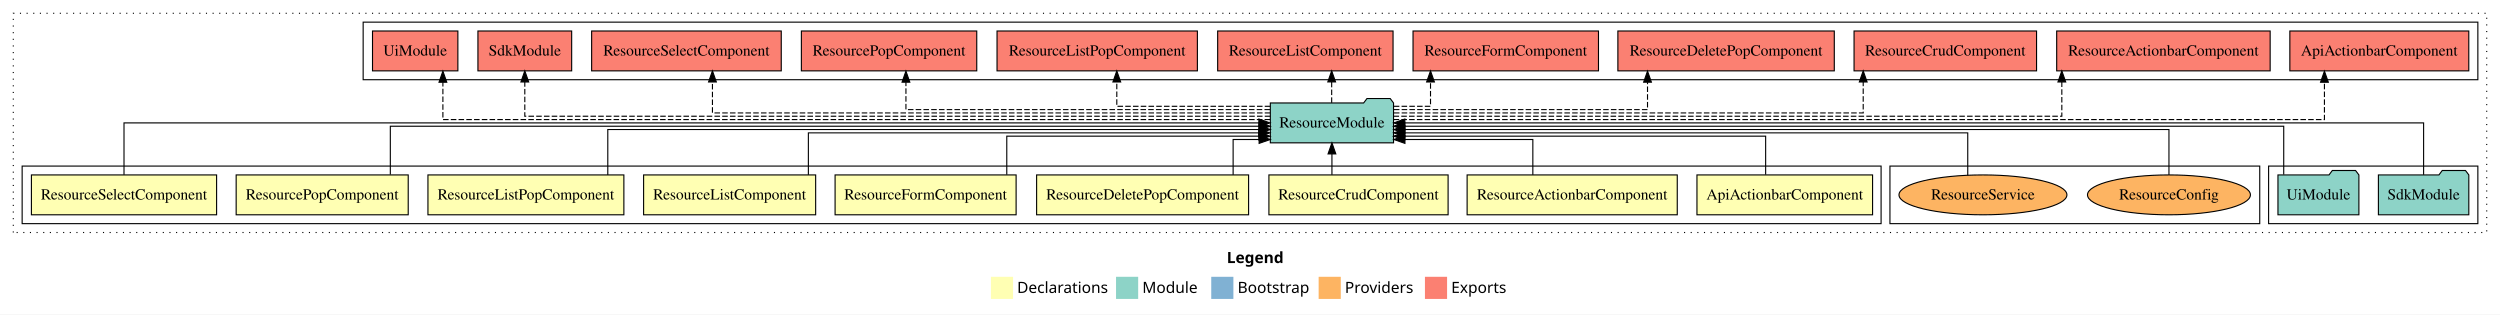
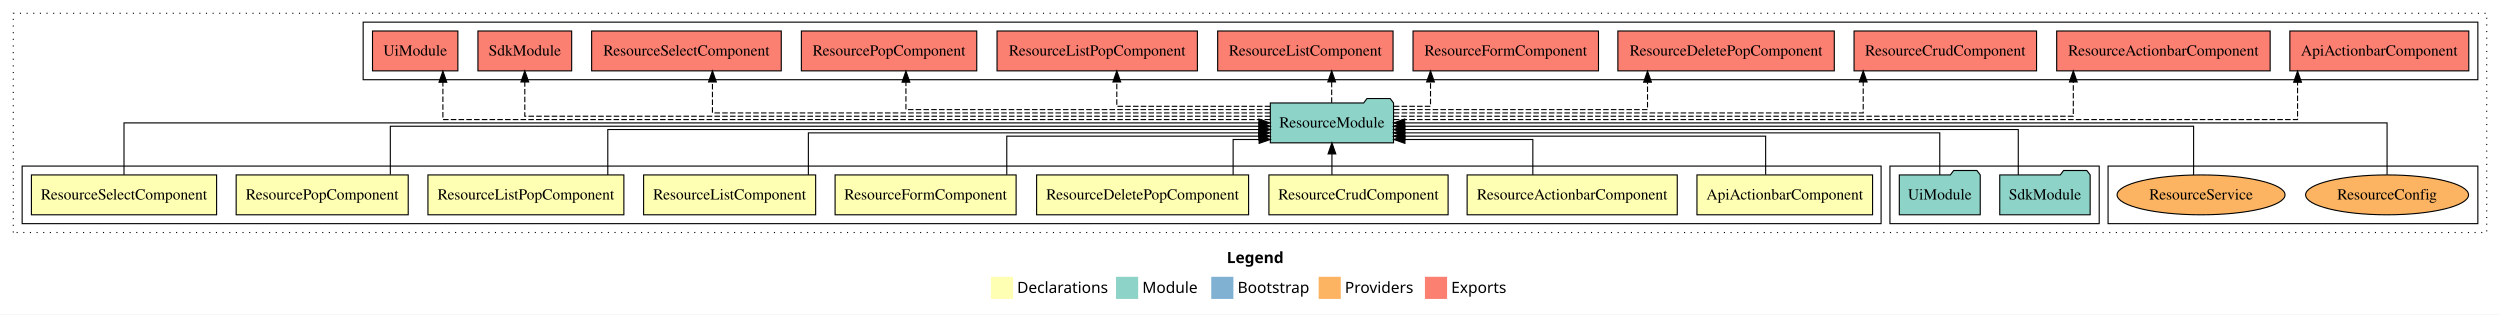
<svg xmlns="http://www.w3.org/2000/svg" width="2258pt" height="284pt" viewBox="0.00 0.00 2258.00 284.00">
  <g id="graph0" class="graph" transform="scale(1 1) rotate(0) translate(4 280)">
    <polygon fill="white" stroke="transparent" points="-4,4 -4,-280 2254,-280 2254,4 -4,4" />
    <text text-anchor="start" x="1104.01" y="-42.4" font-family="sans-serif" font-weight="bold" font-size="14.00">Legend</text>
    <polygon fill="#ffffb3" stroke="transparent" points="891,-10 891,-30 911,-30 911,-10 891,-10" />
    <text text-anchor="start" x="914.63" y="-15.4" font-family="sans-serif" font-size="14.00">  Declarations</text>
    <polygon fill="#8dd3c7" stroke="transparent" points="1004,-10 1004,-30 1024,-30 1024,-10 1004,-10" />
    <text text-anchor="start" x="1027.73" y="-15.4" font-family="sans-serif" font-size="14.00">  Module</text>
    <polygon fill="#80b1d3" stroke="transparent" points="1090,-10 1090,-30 1110,-30 1110,-10 1090,-10" />
    <text text-anchor="start" x="1113.78" y="-15.4" font-family="sans-serif" font-size="14.00">  Bootstrap</text>
    <polygon fill="#fdb462" stroke="transparent" points="1187,-10 1187,-30 1207,-30 1207,-10 1187,-10" />
    <text text-anchor="start" x="1210.67" y="-15.4" font-family="sans-serif" font-size="14.00">  Providers</text>
    <polygon fill="#fb8072" stroke="transparent" points="1283,-10 1283,-30 1303,-30 1303,-10 1283,-10" />
    <text text-anchor="start" x="1306.73" y="-15.4" font-family="sans-serif" font-size="14.00">  Exports</text>
    <g id="clust1" class="cluster">
      <polygon fill="none" stroke="black" stroke-dasharray="1,5" points="8,-70 8,-268 2242,-268 2242,-70 8,-70" />
    </g>
+     <g id="clust15" class="cluster">
+       <polygon fill="none" stroke="black" points="1900,-78 1900,-130 2234,-130 2234,-78 1900,-78" />
+     </g>
    <g id="clust12" class="cluster">
-       <polygon fill="none" stroke="black" points="2045,-78 2045,-130 2234,-130 2234,-78 2045,-78" />
-     </g>
-     <g id="clust15" class="cluster">
-       <polygon fill="none" stroke="black" points="1703,-78 1703,-130 2037,-130 2037,-78 1703,-78" />
+       <polygon fill="none" stroke="black" points="1703,-78 1703,-130 1892,-130 1892,-78 1703,-78" />
+     </g>
+     <g id="clust2" class="cluster">
+       <polygon fill="none" stroke="black" points="16,-78 16,-130 1695,-130 1695,-78 16,-78" />
    </g>
    <g id="clust13" class="cluster">
      <polygon fill="none" stroke="black" points="324,-208 324,-260 2234,-260 2234,-208 324,-208" />
-     </g>
-     <g id="clust2" class="cluster">
-       <polygon fill="none" stroke="black" points="16,-78 16,-130 1695,-130 1695,-78 16,-78" />
    </g>
    <g id="node1" class="node">
      <polygon fill="#ffffb3" stroke="black" points="1687.31,-122 1528.69,-122 1528.69,-86 1687.31,-86 1687.31,-122" />
      <text text-anchor="middle" x="1608" y="-99.8" font-family="Times,serif" font-size="14.00">ApiActionbarComponent</text>
    </g>
    <g id="node10" class="node">
      <polygon fill="#8dd3c7" stroke="black" points="1254.64,-187 1251.64,-191 1230.64,-191 1227.64,-187 1143.36,-187 1143.36,-151 1254.64,-151 1254.64,-187" />
      <text text-anchor="middle" x="1199" y="-164.8" font-family="Times,serif" font-size="14.00">ResourceModule</text>
    </g>
    <g id="edge1" class="edge">
      <path fill="none" stroke="black" d="M1590.73,-122.24C1590.73,-137.57 1590.73,-157 1590.73,-157 1590.73,-157 1264.71,-157 1264.71,-157" />
      <polygon fill="black" stroke="black" points="1264.71,-153.5 1254.71,-157 1264.71,-160.5 1264.71,-153.5" />
    </g>
    <g id="node2" class="node">
      <polygon fill="#ffffb3" stroke="black" points="1510.9,-122 1321.1,-122 1321.1,-86 1510.9,-86 1510.9,-122" />
      <text text-anchor="middle" x="1416" y="-99.8" font-family="Times,serif" font-size="14.00">ResourceActionbarComponent</text>
    </g>
    <g id="edge2" class="edge">
      <path fill="none" stroke="black" d="M1380.46,-122.05C1380.46,-136.37 1380.46,-154 1380.46,-154 1380.46,-154 1264.93,-154 1264.93,-154" />
      <polygon fill="black" stroke="black" points="1264.93,-150.5 1254.93,-154 1264.93,-157.5 1264.93,-150.5" />
    </g>
    <g id="node3" class="node">
      <polygon fill="#ffffb3" stroke="black" points="1303.92,-122 1142.08,-122 1142.08,-86 1303.92,-86 1303.92,-122" />
      <text text-anchor="middle" x="1223" y="-99.8" font-family="Times,serif" font-size="14.00">ResourceCrudComponent</text>
    </g>
    <g id="edge3" class="edge">
      <path fill="none" stroke="black" d="M1199,-122.11C1199,-122.11 1199,-140.99 1199,-140.99" />
      <polygon fill="black" stroke="black" points="1195.5,-140.99 1199,-150.99 1202.5,-140.99 1195.5,-140.99" />
    </g>
    <g id="node4" class="node">
      <polygon fill="#ffffb3" stroke="black" points="1123.73,-122 932.27,-122 932.27,-86 1123.73,-86 1123.73,-122" />
      <text text-anchor="middle" x="1028" y="-99.8" font-family="Times,serif" font-size="14.00">ResourceDeletePopComponent</text>
    </g>
    <g id="edge4" class="edge">
      <path fill="none" stroke="black" d="M1109.76,-122.05C1109.76,-136.37 1109.76,-154 1109.76,-154 1109.76,-154 1133.24,-154 1133.24,-154" />
      <polygon fill="black" stroke="black" points="1133.24,-157.5 1143.24,-154 1133.24,-150.5 1133.24,-157.5" />
    </g>
    <g id="node5" class="node">
      <polygon fill="#ffffb3" stroke="black" points="913.75,-122 750.25,-122 750.25,-86 913.75,-86 913.75,-122" />
      <text text-anchor="middle" x="832" y="-99.8" font-family="Times,serif" font-size="14.00">ResourceFormComponent</text>
    </g>
    <g id="edge5" class="edge">
      <path fill="none" stroke="black" d="M905.32,-122.24C905.32,-137.57 905.32,-157 905.32,-157 905.32,-157 1133.07,-157 1133.07,-157" />
      <polygon fill="black" stroke="black" points="1133.07,-160.5 1143.07,-157 1133.07,-153.5 1133.07,-160.5" />
    </g>
    <g id="node6" class="node">
      <polygon fill="#ffffb3" stroke="black" points="732.7,-122 577.3,-122 577.3,-86 732.7,-86 732.7,-122" />
      <text text-anchor="middle" x="655" y="-99.8" font-family="Times,serif" font-size="14.00">ResourceListComponent</text>
    </g>
    <g id="edge6" class="edge">
      <path fill="none" stroke="black" d="M726.12,-122.03C726.12,-138.4 726.12,-160 726.12,-160 726.12,-160 1132.9,-160 1132.9,-160" />
      <polygon fill="black" stroke="black" points="1132.9,-163.5 1142.9,-160 1132.9,-156.5 1132.9,-163.5" />
    </g>
    <g id="node7" class="node">
      <polygon fill="#ffffb3" stroke="black" points="559.48,-122 382.52,-122 382.52,-86 559.48,-86 559.48,-122" />
      <text text-anchor="middle" x="471" y="-99.8" font-family="Times,serif" font-size="14.00">ResourceListPopComponent</text>
    </g>
    <g id="edge7" class="edge">
      <path fill="none" stroke="black" d="M544.96,-122.02C544.96,-139.37 544.96,-163 544.96,-163 544.96,-163 1133.24,-163 1133.24,-163" />
      <polygon fill="black" stroke="black" points="1133.24,-166.5 1143.24,-163 1133.24,-159.5 1133.24,-166.5" />
    </g>
    <g id="node8" class="node">
      <polygon fill="#ffffb3" stroke="black" points="364.7,-122 209.3,-122 209.3,-86 364.7,-86 364.7,-122" />
      <text text-anchor="middle" x="287" y="-99.8" font-family="Times,serif" font-size="14.00">ResourcePopComponent</text>
    </g>
    <g id="edge8" class="edge">
      <path fill="none" stroke="black" d="M348.54,-122.27C348.54,-140.56 348.54,-166 348.54,-166 348.54,-166 1133.2,-166 1133.2,-166" />
      <polygon fill="black" stroke="black" points="1133.2,-169.5 1143.2,-166 1133.2,-162.5 1133.2,-169.5" />
    </g>
    <g id="node9" class="node">
      <polygon fill="#ffffb3" stroke="black" points="191.63,-122 24.37,-122 24.37,-86 191.63,-86 191.63,-122" />
      <text text-anchor="middle" x="108" y="-99.8" font-family="Times,serif" font-size="14.00">ResourceSelectComponent</text>
    </g>
    <g id="edge9" class="edge">
      <path fill="none" stroke="black" d="M108,-122.11C108,-141.34 108,-169 108,-169 108,-169 1133.02,-169 1133.02,-169" />
      <polygon fill="black" stroke="black" points="1133.02,-172.5 1143.02,-169 1133.02,-165.5 1133.02,-172.5" />
    </g>
    <g id="node13" class="node">
      <polygon fill="#fb8072" stroke="black" points="2225.81,-252 2064.19,-252 2064.19,-216 2225.81,-216 2225.81,-252" />
      <text text-anchor="middle" x="2145" y="-229.8" font-family="Times,serif" font-size="14.00">ApiActionbarComponent </text>
    </g>
    <g id="edge12" class="edge">
-       <path fill="none" stroke="black" stroke-dasharray="5,2" d="M1254.74,-172C1450.59,-172 2095.43,-172 2095.43,-172 2095.43,-172 2095.43,-205.73 2095.43,-205.73" />
-       <polygon fill="black" stroke="black" points="2091.94,-205.73 2095.43,-215.73 2098.94,-205.73 2091.94,-205.73" />
+       <path fill="none" stroke="black" stroke-dasharray="5,2" d="M1254.88,-172C1447.38,-172 2071.15,-172 2071.15,-172 2071.15,-172 2071.15,-205.73 2071.15,-205.73" />
+       <polygon fill="black" stroke="black" points="2067.65,-205.73 2071.15,-215.73 2074.65,-205.73 2067.65,-205.73" />
    </g>
    <g id="node14" class="node">
      <polygon fill="#fb8072" stroke="black" points="2046.4,-252 1853.6,-252 1853.6,-216 2046.4,-216 2046.4,-252" />
      <text text-anchor="middle" x="1950" y="-229.8" font-family="Times,serif" font-size="14.00">ResourceActionbarComponent </text>
    </g>
    <g id="edge13" class="edge">
-       <path fill="none" stroke="black" stroke-dasharray="5,2" d="M1254.64,-175C1413.57,-175 1858.24,-175 1858.24,-175 1858.24,-175 1858.24,-205.98 1858.24,-205.98" />
-       <polygon fill="black" stroke="black" points="1854.74,-205.98 1858.24,-215.98 1861.74,-205.98 1854.74,-205.98" />
+       <path fill="none" stroke="black" stroke-dasharray="5,2" d="M1254.65,-175C1415.33,-175 1868.61,-175 1868.61,-175 1868.61,-175 1868.61,-205.98 1868.61,-205.98" />
+       <polygon fill="black" stroke="black" points="1865.11,-205.98 1868.61,-215.98 1872.11,-205.98 1865.11,-205.98" />
    </g>
    <g id="node15" class="node">
      <polygon fill="#fb8072" stroke="black" points="1835.42,-252 1670.58,-252 1670.58,-216 1835.42,-216 1835.42,-252" />
      <text text-anchor="middle" x="1753" y="-229.8" font-family="Times,serif" font-size="14.00">ResourceCrudComponent </text>
    </g>
    <g id="edge14" class="edge">
      <path fill="none" stroke="black" stroke-dasharray="5,2" d="M1254.98,-178C1381.56,-178 1678.85,-178 1678.85,-178 1678.85,-178 1678.85,-205.97 1678.85,-205.97" />
      <polygon fill="black" stroke="black" points="1675.35,-205.97 1678.85,-215.97 1682.35,-205.97 1675.35,-205.97" />
    </g>
    <g id="node16" class="node">
      <polygon fill="#fb8072" stroke="black" points="1652.73,-252 1457.27,-252 1457.27,-216 1652.73,-216 1652.73,-252" />
      <text text-anchor="middle" x="1555" y="-229.8" font-family="Times,serif" font-size="14.00">ResourceDeletePopComponent </text>
    </g>
    <g id="edge15" class="edge">
      <path fill="none" stroke="black" stroke-dasharray="5,2" d="M1254.97,-181C1337.99,-181 1484.04,-181 1484.04,-181 1484.04,-181 1484.04,-205.76 1484.04,-205.76" />
      <polygon fill="black" stroke="black" points="1480.54,-205.76 1484.04,-215.76 1487.54,-205.76 1480.54,-205.76" />
    </g>
    <g id="node17" class="node">
      <polygon fill="#fb8072" stroke="black" points="1439.75,-252 1272.25,-252 1272.25,-216 1439.75,-216 1439.75,-252" />
      <text text-anchor="middle" x="1356" y="-229.8" font-family="Times,serif" font-size="14.00">ResourceFormComponent </text>
    </g>
    <g id="edge16" class="edge">
      <path fill="none" stroke="black" stroke-dasharray="5,2" d="M1254.89,-184C1272.77,-184 1288.04,-184 1288.04,-184 1288.04,-184 1288.04,-205.95 1288.04,-205.95" />
      <polygon fill="black" stroke="black" points="1284.54,-205.95 1288.04,-215.95 1291.54,-205.95 1284.54,-205.95" />
    </g>
    <g id="node18" class="node">
      <polygon fill="#fb8072" stroke="black" points="1254.2,-252 1095.8,-252 1095.8,-216 1254.2,-216 1254.2,-252" />
      <text text-anchor="middle" x="1175" y="-229.8" font-family="Times,serif" font-size="14.00">ResourceListComponent </text>
    </g>
    <g id="edge17" class="edge">
      <path fill="none" stroke="black" stroke-dasharray="5,2" d="M1198.77,-187.11C1198.77,-187.11 1198.77,-205.99 1198.77,-205.99" />
      <polygon fill="black" stroke="black" points="1195.27,-205.99 1198.77,-215.99 1202.27,-205.99 1195.27,-205.99" />
    </g>
    <g id="node19" class="node">
      <polygon fill="#fb8072" stroke="black" points="1077.48,-252 896.52,-252 896.52,-216 1077.48,-216 1077.48,-252" />
      <text text-anchor="middle" x="987" y="-229.8" font-family="Times,serif" font-size="14.00">ResourceListPopComponent </text>
    </g>
    <g id="edge18" class="edge">
      <path fill="none" stroke="black" stroke-dasharray="5,2" d="M1143.32,-184C1085.9,-184 1004.69,-184 1004.69,-184 1004.69,-184 1004.69,-205.95 1004.69,-205.95" />
      <polygon fill="black" stroke="black" points="1001.19,-205.95 1004.69,-215.95 1008.19,-205.95 1001.19,-205.95" />
    </g>
    <g id="node20" class="node">
      <polygon fill="#fb8072" stroke="black" points="878.2,-252 719.8,-252 719.8,-216 878.2,-216 878.2,-252" />
      <text text-anchor="middle" x="799" y="-229.8" font-family="Times,serif" font-size="14.00">ResourcePopComponent </text>
    </g>
    <g id="edge19" class="edge">
      <path fill="none" stroke="black" stroke-dasharray="5,2" d="M1143.05,-181C1036.34,-181 814.24,-181 814.24,-181 814.24,-181 814.24,-205.76 814.24,-205.76" />
      <polygon fill="black" stroke="black" points="810.74,-205.76 814.24,-215.76 817.74,-205.76 810.74,-205.76" />
    </g>
    <g id="node21" class="node">
      <polygon fill="#fb8072" stroke="black" points="701.63,-252 530.37,-252 530.37,-216 701.63,-216 701.63,-252" />
      <text text-anchor="middle" x="616" y="-229.8" font-family="Times,serif" font-size="14.00">ResourceSelectComponent </text>
    </g>
    <g id="edge20" class="edge">
      <path fill="none" stroke="black" stroke-dasharray="5,2" d="M1143.31,-178C1001.78,-178 639.48,-178 639.48,-178 639.48,-178 639.48,-205.97 639.48,-205.97" />
      <polygon fill="black" stroke="black" points="635.98,-205.97 639.48,-215.97 642.98,-205.97 635.98,-205.97" />
    </g>
    <g id="node22" class="node">
      <polygon fill="#fb8072" stroke="black" points="512.33,-252 427.67,-252 427.67,-216 512.33,-216 512.33,-252" />
      <text text-anchor="middle" x="470" y="-229.8" font-family="Times,serif" font-size="14.00">SdkModule </text>
    </g>
    <g id="edge21" class="edge">
      <path fill="none" stroke="black" stroke-dasharray="5,2" d="M1143.31,-175C972.89,-175 470,-175 470,-175 470,-175 470,-205.98 470,-205.98" />
      <polygon fill="black" stroke="black" points="466.5,-205.98 470,-215.98 473.5,-205.98 466.5,-205.98" />
    </g>
    <g id="node23" class="node">
      <polygon fill="#fb8072" stroke="black" points="409.55,-252 332.45,-252 332.45,-216 409.55,-216 409.55,-252" />
      <text text-anchor="middle" x="371" y="-229.8" font-family="Times,serif" font-size="14.00">UiModule </text>
    </g>
    <g id="edge22" class="edge">
      <path fill="none" stroke="black" stroke-dasharray="5,2" d="M1143.17,-172C961.07,-172 396.02,-172 396.02,-172 396.02,-172 396.02,-205.73 396.02,-205.73" />
      <polygon fill="black" stroke="black" points="392.52,-205.73 396.02,-215.73 399.52,-205.73 392.52,-205.73" />
    </g>
    <g id="node11" class="node">
-       <polygon fill="#8dd3c7" stroke="black" points="2225.83,-122 2222.83,-126 2201.83,-126 2198.83,-122 2144.17,-122 2144.17,-86 2225.83,-86 2225.83,-122" />
-       <text text-anchor="middle" x="2185" y="-99.8" font-family="Times,serif" font-size="14.00">SdkModule</text>
+       <polygon fill="#8dd3c7" stroke="black" points="1883.83,-122 1880.83,-126 1859.83,-126 1856.83,-122 1802.17,-122 1802.17,-86 1883.83,-86 1883.83,-122" />
+       <text text-anchor="middle" x="1843" y="-99.8" font-family="Times,serif" font-size="14.00">SdkModule</text>
    </g>
    <g id="edge10" class="edge">
-       <path fill="none" stroke="black" d="M2185,-122.11C2185,-141.34 2185,-169 2185,-169 2185,-169 1264.84,-169 1264.84,-169" />
-       <polygon fill="black" stroke="black" points="1264.84,-165.5 1254.84,-169 1264.84,-172.5 1264.84,-165.5" />
+       <path fill="none" stroke="black" d="M1818.9,-122.02C1818.9,-139.37 1818.9,-163 1818.9,-163 1818.9,-163 1264.83,-163 1264.83,-163" />
+       <polygon fill="black" stroke="black" points="1264.83,-159.5 1254.83,-163 1264.83,-166.5 1264.83,-159.5" />
    </g>
    <g id="node12" class="node">
-       <polygon fill="#8dd3c7" stroke="black" points="2126.55,-122 2123.55,-126 2102.55,-126 2099.55,-122 2053.45,-122 2053.45,-86 2126.55,-86 2126.55,-122" />
-       <text text-anchor="middle" x="2090" y="-99.8" font-family="Times,serif" font-size="14.00">UiModule</text>
+       <polygon fill="#8dd3c7" stroke="black" points="1784.55,-122 1781.55,-126 1760.55,-126 1757.55,-122 1711.45,-122 1711.45,-86 1784.55,-86 1784.55,-122" />
+       <text text-anchor="middle" x="1748" y="-99.8" font-family="Times,serif" font-size="14.00">UiModule</text>
    </g>
    <g id="edge11" class="edge">
-       <path fill="none" stroke="black" d="M2058.66,-122.27C2058.66,-140.56 2058.66,-166 2058.66,-166 2058.66,-166 1264.74,-166 1264.74,-166" />
-       <polygon fill="black" stroke="black" points="1264.74,-162.5 1254.74,-166 1264.74,-169.5 1264.74,-162.5" />
+       <path fill="none" stroke="black" d="M1748,-122.03C1748,-138.4 1748,-160 1748,-160 1748,-160 1264.66,-160 1264.66,-160" />
+       <polygon fill="black" stroke="black" points="1264.66,-156.5 1254.66,-160 1264.66,-163.5 1264.66,-156.5" />
    </g>
    <g id="node24" class="node">
-       <ellipse fill="#fdb462" stroke="black" cx="1955" cy="-104" rx="73.58" ry="18" />
-       <text text-anchor="middle" x="1955" y="-99.8" font-family="Times,serif" font-size="14.00">ResourceConfig</text>
+       <ellipse fill="#fdb462" stroke="black" cx="2152" cy="-104" rx="73.58" ry="18" />
+       <text text-anchor="middle" x="2152" y="-99.8" font-family="Times,serif" font-size="14.00">ResourceConfig</text>
    </g>
    <g id="edge23" class="edge">
-       <path fill="none" stroke="black" d="M1955,-122.02C1955,-139.37 1955,-163 1955,-163 1955,-163 1264.9,-163 1264.9,-163" />
-       <polygon fill="black" stroke="black" points="1264.9,-159.5 1254.9,-163 1264.9,-166.5 1264.9,-159.5" />
+       <path fill="none" stroke="black" d="M2152,-122.11C2152,-141.34 2152,-169 2152,-169 2152,-169 1264.71,-169 1264.71,-169" />
+       <polygon fill="black" stroke="black" points="1264.71,-165.5 1254.71,-169 1264.71,-172.5 1264.71,-165.5" />
    </g>
    <g id="node25" class="node">
-       <ellipse fill="#fdb462" stroke="black" cx="1787" cy="-104" rx="75.84" ry="18" />
-       <text text-anchor="middle" x="1787" y="-99.8" font-family="Times,serif" font-size="14.00">ResourceService</text>
+       <ellipse fill="#fdb462" stroke="black" cx="1984" cy="-104" rx="75.84" ry="18" />
+       <text text-anchor="middle" x="1984" y="-99.8" font-family="Times,serif" font-size="14.00">ResourceService</text>
    </g>
    <g id="edge24" class="edge">
-       <path fill="none" stroke="black" d="M1773.27,-121.72C1773.27,-138.12 1773.27,-160 1773.27,-160 1773.27,-160 1264.85,-160 1264.85,-160" />
-       <polygon fill="black" stroke="black" points="1264.85,-156.5 1254.85,-160 1264.85,-163.5 1264.85,-156.5" />
+       <path fill="none" stroke="black" d="M1977.26,-121.93C1977.26,-140.24 1977.26,-166 1977.26,-166 1977.26,-166 1264.66,-166 1264.66,-166" />
+       <polygon fill="black" stroke="black" points="1264.66,-162.5 1254.66,-166 1264.66,-169.5 1264.66,-162.5" />
    </g>
  </g>
</svg>
